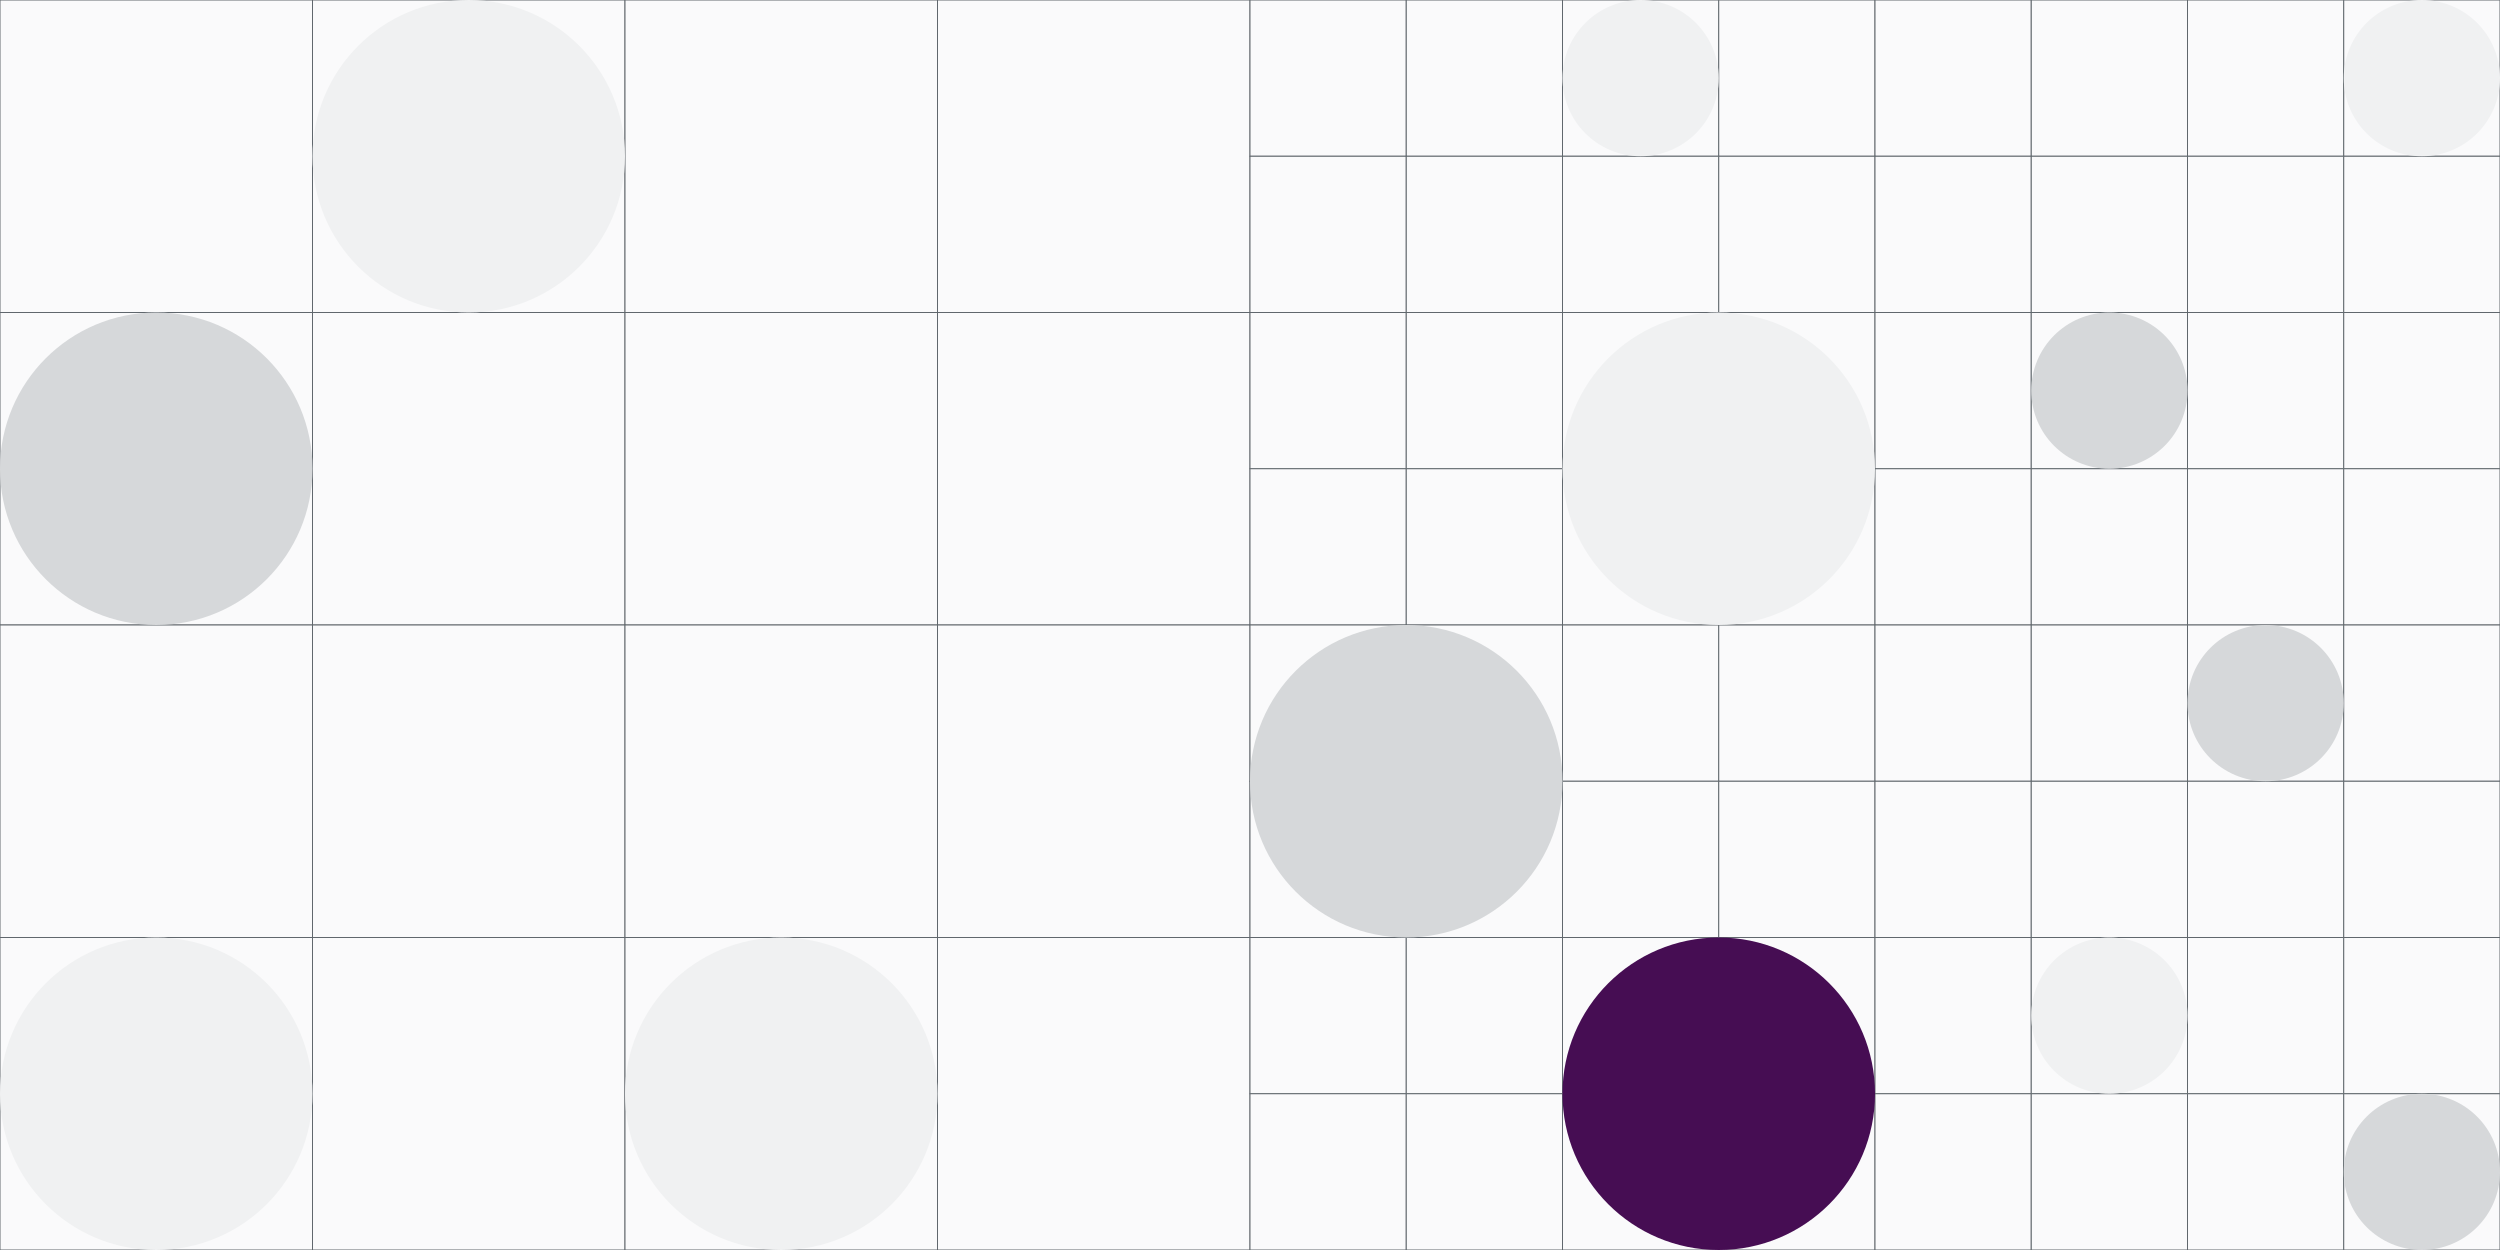
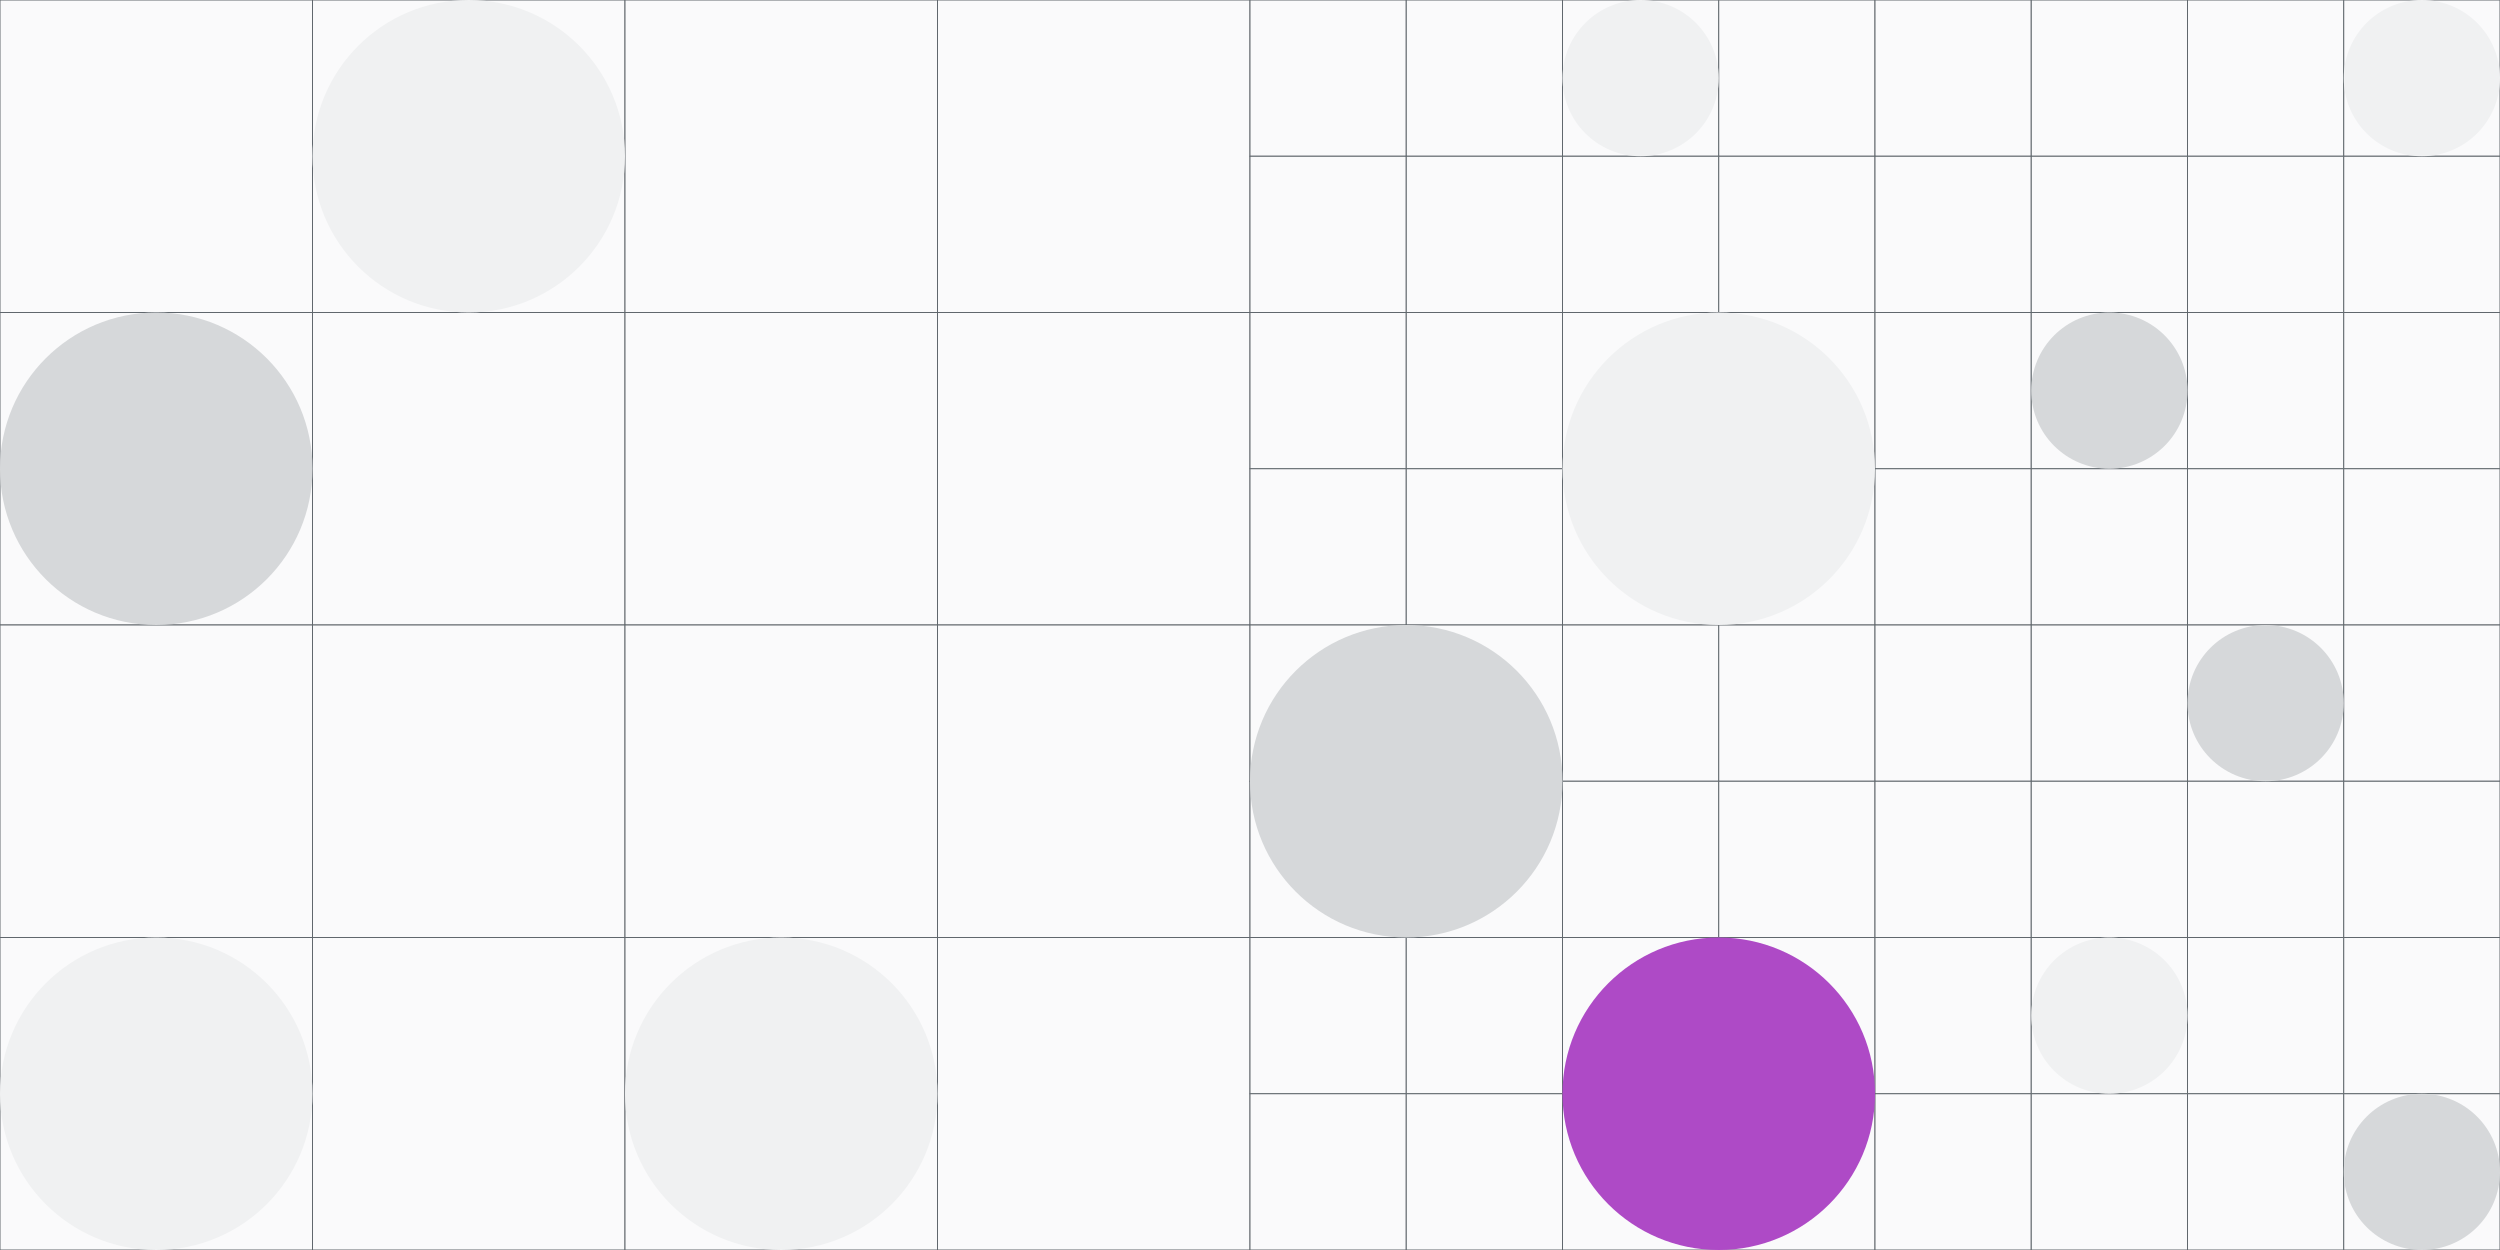
<svg xmlns="http://www.w3.org/2000/svg" width="1280" height="640" viewBox="0 0 1280 640" fill="none">
  <g clip-path="url(#clip0_4383_26320)">
    <rect width="160" height="160" fill="#FAFAFB" />
    <path d="M160 0H0V160H160V0Z" stroke="#5F666B" stroke-width="0.5" stroke-miterlimit="10" />
    <rect width="160" height="160" transform="translate(160)" fill="#FAFAFB" />
    <path d="M320 0H160V160H320V0Z" stroke="#5F666B" stroke-width="0.5" stroke-miterlimit="10" />
    <rect width="160" height="160" transform="translate(320)" fill="#FAFAFB" />
    <path d="M480 0H320V160H480V0Z" stroke="#5F666B" stroke-width="0.5" stroke-miterlimit="10" />
    <rect width="160" height="160" transform="translate(480)" fill="#FAFAFB" />
    <path d="M640 0H480V160H640V0Z" stroke="#5F666B" stroke-width="0.5" stroke-miterlimit="10" />
    <rect width="160" height="160" transform="translate(0 160)" fill="#FAFAFB" />
    <path d="M160 160H0V320H160V160Z" stroke="#5F666B" stroke-width="0.5" stroke-miterlimit="10" />
    <rect width="160" height="160" transform="translate(160 160)" fill="#FAFAFB" />
    <path d="M320 160H160V320H320V160Z" stroke="#5F666B" stroke-width="0.5" stroke-miterlimit="10" />
    <rect width="160" height="160" transform="translate(320 160)" fill="#FAFAFB" />
    <path d="M480 160H320V320H480V160Z" stroke="#5F666B" stroke-width="0.5" stroke-miterlimit="10" />
    <rect width="160" height="160" transform="translate(480 160)" fill="#FAFAFB" />
    <path d="M640 160H480V320H640V160Z" stroke="#5F666B" stroke-width="0.5" stroke-miterlimit="10" />
    <rect width="160" height="160" transform="translate(0 320)" fill="#FAFAFB" />
    <path d="M160 320H0V480H160V320Z" stroke="#5F666B" stroke-width="0.5" stroke-miterlimit="10" />
    <rect width="160" height="160" transform="translate(160 320)" fill="#FAFAFB" />
    <path d="M320 320H160V480H320V320Z" stroke="#5F666B" stroke-width="0.5" stroke-miterlimit="10" />
    <rect width="160" height="160" transform="translate(320 320)" fill="#FAFAFB" />
    <path d="M480 320H320V480H480V320Z" stroke="#5F666B" stroke-width="0.5" stroke-miterlimit="10" />
    <rect width="160" height="160" transform="translate(480 320)" fill="#FAFAFB" />
    <path d="M640 320H480V480H640V320Z" stroke="#5F666B" stroke-width="0.5" stroke-miterlimit="10" />
    <rect width="160" height="160" transform="translate(0 480)" fill="#FAFAFB" />
    <path d="M160 480H0V640H160V480Z" stroke="#5F666B" stroke-width="0.5" stroke-miterlimit="10" />
    <rect width="160" height="160" transform="translate(160 480)" fill="#FAFAFB" />
    <path d="M320 480H160V640H320V480Z" stroke="#5F666B" stroke-width="0.5" stroke-miterlimit="10" />
    <rect width="160" height="160" transform="translate(320 480)" fill="#FAFAFB" />
    <path d="M480 480H320V640H480V480Z" stroke="#5F666B" stroke-width="0.5" stroke-miterlimit="10" />
    <rect width="160" height="160" transform="translate(480 480)" fill="#FAFAFB" />
    <path d="M640 480H480V640H640V480Z" stroke="#5F666B" stroke-width="0.5" stroke-miterlimit="10" />
    <rect width="80" height="80" transform="translate(640)" fill="#FAFAFB" />
    <path d="M720 0H640V80H720V0Z" stroke="#5F666B" stroke-width="0.5" stroke-miterlimit="10" />
    <rect width="80" height="80" transform="translate(720)" fill="#FAFAFB" />
    <path d="M800 0H720V80H800V0Z" stroke="#5F666B" stroke-width="0.5" stroke-miterlimit="10" />
    <rect width="80" height="80" transform="translate(800)" fill="#FAFAFB" />
    <path d="M880 0H800V80H880V0Z" stroke="#5F666B" stroke-width="0.5" stroke-miterlimit="10" />
    <rect width="80" height="80" transform="translate(880)" fill="#FAFAFB" />
    <path d="M960 0H880V80H960V0Z" stroke="#5F666B" stroke-width="0.5" stroke-miterlimit="10" />
    <rect width="80" height="80" transform="translate(960)" fill="#FAFAFB" />
    <path d="M1040 0H960V80H1040V0Z" stroke="#5F666B" stroke-width="0.5" stroke-miterlimit="10" />
    <rect width="80" height="80" transform="translate(1040)" fill="#FAFAFB" />
    <path d="M1120 0H1040V80H1120V0Z" stroke="#5F666B" stroke-width="0.5" stroke-miterlimit="10" />
    <rect width="80" height="80" transform="translate(1120)" fill="#FAFAFB" />
    <path d="M1200 0H1120V80H1200V0Z" stroke="#5F666B" stroke-width="0.5" stroke-miterlimit="10" />
    <rect width="80" height="80" transform="translate(1200)" fill="#FAFAFB" />
    <path d="M1280 0H1200V80H1280V0Z" stroke="#5F666B" stroke-width="0.5" stroke-miterlimit="10" />
    <rect width="80" height="80" transform="translate(640 80)" fill="#FAFAFB" />
    <path d="M720 80H640V160H720V80Z" stroke="#5F666B" stroke-width="0.5" stroke-miterlimit="10" />
    <rect width="80" height="80" transform="translate(720 80)" fill="#FAFAFB" />
    <path d="M800 80H720V160H800V80Z" stroke="#5F666B" stroke-width="0.5" stroke-miterlimit="10" />
    <rect width="80" height="80" transform="translate(800 80)" fill="#FAFAFB" />
    <path d="M880 80H800V160H880V80Z" stroke="#5F666B" stroke-width="0.5" stroke-miterlimit="10" />
    <rect width="80" height="80" transform="translate(880 80)" fill="#FAFAFB" />
    <path d="M960 80H880V160H960V80Z" stroke="#5F666B" stroke-width="0.5" stroke-miterlimit="10" />
    <rect width="80" height="80" transform="translate(960 80)" fill="#FAFAFB" />
    <path d="M1040 80H960V160H1040V80Z" stroke="#5F666B" stroke-width="0.5" stroke-miterlimit="10" />
    <rect width="80" height="80" transform="translate(1040 80)" fill="#FAFAFB" />
    <path d="M1120 80H1040V160H1120V80Z" stroke="#5F666B" stroke-width="0.5" stroke-miterlimit="10" />
    <rect width="80" height="80" transform="translate(1120 80)" fill="#FAFAFB" />
    <path d="M1200 80H1120V160H1200V80Z" stroke="#5F666B" stroke-width="0.5" stroke-miterlimit="10" />
    <rect width="80" height="80" transform="translate(1200 80)" fill="#FAFAFB" />
    <path d="M1280 80H1200V160H1280V80Z" stroke="#5F666B" stroke-width="0.5" stroke-miterlimit="10" />
    <rect width="80" height="80" transform="translate(640 160)" fill="#FAFAFB" />
    <path d="M720 160H640V240H720V160Z" stroke="#5F666B" stroke-width="0.5" stroke-miterlimit="10" />
    <rect width="80" height="80" transform="translate(720 160)" fill="#FAFAFB" />
    <path d="M800 160H720V240H800V160Z" stroke="#5F666B" stroke-width="0.5" stroke-miterlimit="10" />
    <rect width="80" height="80" transform="translate(800 160)" fill="#FAFAFB" />
    <path d="M880 160H800V240H880V160Z" stroke="#5F666B" stroke-width="0.5" stroke-miterlimit="10" />
    <rect width="80" height="80" transform="translate(880 160)" fill="#FAFAFB" />
    <path d="M960 160H880V240H960V160Z" stroke="#5F666B" stroke-width="0.5" stroke-miterlimit="10" />
    <rect width="80" height="80" transform="translate(960 160)" fill="#FAFAFB" />
    <path d="M1040 160H960V240H1040V160Z" stroke="#5F666B" stroke-width="0.5" stroke-miterlimit="10" />
    <rect width="80" height="80" transform="translate(1040 160)" fill="#FAFAFB" />
    <path d="M1120 160H1040V240H1120V160Z" stroke="#5F666B" stroke-width="0.5" stroke-miterlimit="10" />
    <rect width="80" height="80" transform="translate(1120 160)" fill="#FAFAFB" />
    <path d="M1200 160H1120V240H1200V160Z" stroke="#5F666B" stroke-width="0.5" stroke-miterlimit="10" />
    <rect width="80" height="80" transform="translate(1200 160)" fill="#FAFAFB" />
    <path d="M1280 160H1200V240H1280V160Z" stroke="#5F666B" stroke-width="0.5" stroke-miterlimit="10" />
    <rect width="80" height="80" transform="translate(640 240)" fill="#FAFAFB" />
    <path d="M720 240H640V320H720V240Z" stroke="#5F666B" stroke-width="0.5" stroke-miterlimit="10" />
    <rect width="80" height="80" transform="translate(720 240)" fill="#FAFAFB" />
    <path d="M800 240H720V320H800V240Z" stroke="#5F666B" stroke-width="0.5" stroke-miterlimit="10" />
    <rect width="80" height="80" transform="translate(800 240)" fill="#FAFAFB" />
    <path d="M880 240H800V320H880V240Z" stroke="#5F666B" stroke-width="0.5" stroke-miterlimit="10" />
    <rect width="80" height="80" transform="translate(880 240)" fill="#FAFAFB" />
    <path d="M960 240H880V320H960V240Z" stroke="#5F666B" stroke-width="0.5" stroke-miterlimit="10" />
    <rect width="80" height="80" transform="translate(960 240)" fill="#FAFAFB" />
    <path d="M1040 240H960V320H1040V240Z" stroke="#5F666B" stroke-width="0.5" stroke-miterlimit="10" />
    <rect width="80" height="80" transform="translate(1040 240)" fill="#FAFAFB" />
    <path d="M1120 240H1040V320H1120V240Z" stroke="#5F666B" stroke-width="0.5" stroke-miterlimit="10" />
    <rect width="80" height="80" transform="translate(1120 240)" fill="#FAFAFB" />
    <path d="M1200 240H1120V320H1200V240Z" stroke="#5F666B" stroke-width="0.5" stroke-miterlimit="10" />
    <rect width="80" height="80" transform="translate(1200 240)" fill="#FAFAFB" />
    <path d="M1280 240H1200V320H1280V240Z" stroke="#5F666B" stroke-width="0.5" stroke-miterlimit="10" />
    <rect width="80" height="80" transform="translate(640 320)" fill="#FAFAFB" />
    <path d="M720 320H640V400H720V320Z" stroke="#5F666B" stroke-width="0.5" stroke-miterlimit="10" />
    <rect width="80" height="80" transform="translate(720 320)" fill="#FAFAFB" />
    <path d="M800 320H720V400H800V320Z" stroke="#5F666B" stroke-width="0.5" stroke-miterlimit="10" />
    <rect width="80" height="80" transform="translate(800 320)" fill="#FAFAFB" />
    <path d="M880 320H800V400H880V320Z" stroke="#5F666B" stroke-width="0.5" stroke-miterlimit="10" />
    <rect width="80" height="80" transform="translate(880 320)" fill="#FAFAFB" />
    <path d="M960 320H880V400H960V320Z" stroke="#5F666B" stroke-width="0.5" stroke-miterlimit="10" />
    <rect width="80" height="80" transform="translate(960 320)" fill="#FAFAFB" />
    <path d="M1040 320H960V400H1040V320Z" stroke="#5F666B" stroke-width="0.5" stroke-miterlimit="10" />
    <rect width="80" height="80" transform="translate(1040 320)" fill="#FAFAFB" />
    <path d="M1120 320H1040V400H1120V320Z" stroke="#5F666B" stroke-width="0.5" stroke-miterlimit="10" />
    <rect width="80" height="80" transform="translate(1120 320)" fill="#FAFAFB" />
    <path d="M1200 320H1120V400H1200V320Z" stroke="#5F666B" stroke-width="0.5" stroke-miterlimit="10" />
    <rect width="80" height="80" transform="translate(1200 320)" fill="#FAFAFB" />
    <path d="M1280 320H1200V400H1280V320Z" stroke="#5F666B" stroke-width="0.5" stroke-miterlimit="10" />
    <rect width="80" height="80" transform="translate(640 400)" fill="#FAFAFB" />
    <path d="M720 400H640V480H720V400Z" stroke="#5F666B" stroke-width="0.5" stroke-miterlimit="10" />
    <rect width="80" height="80" transform="translate(720 400)" fill="#FAFAFB" />
    <path d="M800 400H720V480H800V400Z" stroke="#5F666B" stroke-width="0.5" stroke-miterlimit="10" />
    <rect width="80" height="80" transform="translate(800 400)" fill="#FAFAFB" />
    <path d="M880 400H800V480H880V400Z" stroke="#5F666B" stroke-width="0.5" stroke-miterlimit="10" />
    <rect width="80" height="80" transform="translate(880 400)" fill="#FAFAFB" />
    <path d="M960 400H880V480H960V400Z" stroke="#5F666B" stroke-width="0.5" stroke-miterlimit="10" />
    <rect width="80" height="80" transform="translate(960 400)" fill="#FAFAFB" />
    <path d="M1040 400H960V480H1040V400Z" stroke="#5F666B" stroke-width="0.5" stroke-miterlimit="10" />
    <rect width="80" height="80" transform="translate(1040 400)" fill="#FAFAFB" />
    <path d="M1120 400H1040V480H1120V400Z" stroke="#5F666B" stroke-width="0.5" stroke-miterlimit="10" />
    <rect width="80" height="80" transform="translate(1120 400)" fill="#FAFAFB" />
    <path d="M1200 400H1120V480H1200V400Z" stroke="#5F666B" stroke-width="0.5" stroke-miterlimit="10" />
    <rect width="80" height="80" transform="translate(1200 400)" fill="#FAFAFB" />
    <path d="M1280 400H1200V480H1280V400Z" stroke="#5F666B" stroke-width="0.5" stroke-miterlimit="10" />
    <rect width="80" height="80" transform="translate(640 480)" fill="#FAFAFB" />
    <path d="M720 480H640V560H720V480Z" stroke="#5F666B" stroke-width="0.5" stroke-miterlimit="10" />
    <rect width="80" height="80" transform="translate(720 480)" fill="#FAFAFB" />
    <path d="M800 480H720V560H800V480Z" stroke="#5F666B" stroke-width="0.5" stroke-miterlimit="10" />
    <rect width="80" height="80" transform="translate(800 480)" fill="#FAFAFB" />
    <path d="M880 480H800V560H880V480Z" stroke="#5F666B" stroke-width="0.5" stroke-miterlimit="10" />
    <rect width="80" height="80" transform="translate(880 480)" fill="#FAFAFB" />
    <path d="M960 480H880V560H960V480Z" stroke="#5F666B" stroke-width="0.5" stroke-miterlimit="10" />
    <rect width="80" height="80" transform="translate(960 480)" fill="#FAFAFB" />
    <path d="M1040 480H960V560H1040V480Z" stroke="#5F666B" stroke-width="0.5" stroke-miterlimit="10" />
    <rect width="80" height="80" transform="translate(1040 480)" fill="#FAFAFB" />
    <path d="M1120 480H1040V560H1120V480Z" stroke="#5F666B" stroke-width="0.5" stroke-miterlimit="10" />
    <rect width="80" height="80" transform="translate(1120 480)" fill="#FAFAFB" />
    <path d="M1200 480H1120V560H1200V480Z" stroke="#5F666B" stroke-width="0.5" stroke-miterlimit="10" />
    <rect width="80" height="80" transform="translate(1200 480)" fill="#FAFAFB" />
    <path d="M1280 480H1200V560H1280V480Z" stroke="#5F666B" stroke-width="0.5" stroke-miterlimit="10" />
    <rect width="80" height="80" transform="translate(640 560)" fill="#FAFAFB" />
    <path d="M720 560H640V640H720V560Z" stroke="#5F666B" stroke-width="0.5" stroke-miterlimit="10" />
    <rect width="80" height="80" transform="translate(720 560)" fill="#FAFAFB" />
    <path d="M800 560H720V640H800V560Z" stroke="#5F666B" stroke-width="0.5" stroke-miterlimit="10" />
    <rect width="80" height="80" transform="translate(800 560)" fill="#FAFAFB" />
    <path d="M880 560H800V640H880V560Z" stroke="#5F666B" stroke-width="0.5" stroke-miterlimit="10" />
    <rect width="80" height="80" transform="translate(880 560)" fill="#FAFAFB" />
    <path d="M960 560H880V640H960V560Z" stroke="#5F666B" stroke-width="0.5" stroke-miterlimit="10" />
    <rect width="80" height="80" transform="translate(960 560)" fill="#FAFAFB" />
    <path d="M1040 560H960V640H1040V560Z" stroke="#5F666B" stroke-width="0.5" stroke-miterlimit="10" />
    <rect width="80" height="80" transform="translate(1040 560)" fill="#FAFAFB" />
    <path d="M1120 560H1040V640H1120V560Z" stroke="#5F666B" stroke-width="0.5" stroke-miterlimit="10" />
    <rect width="80" height="80" transform="translate(1120 560)" fill="#FAFAFB" />
    <path d="M1200 560H1120V640H1200V560Z" stroke="#5F666B" stroke-width="0.5" stroke-miterlimit="10" />
    <rect width="80" height="80" transform="translate(1200 560)" fill="#FAFAFB" />
    <path d="M1280 560H1200V640H1280V560Z" stroke="#5F666B" stroke-width="0.5" stroke-miterlimit="10" />
    <circle cx="1080" cy="520" r="40" fill="#F0F1F2" />
    <circle cx="1160" cy="360" r="40" fill="#D6D8DA" />
    <circle cx="1240" cy="600" r="40" fill="#D6D8DA" />
    <circle cx="1240" cy="40" r="40" fill="#F0F1F2" />
    <circle cx="1080" cy="200" r="40" fill="#D6D8DA" />
    <circle cx="880" cy="240" r="80" fill="#F0F1F2" />
    <circle cx="840" cy="40" r="40" fill="#F0F1F2" />
    <circle cx="80" cy="240" r="80" fill="#D6D8DA" />
    <circle cx="80" cy="560" r="80" fill="#F0F1F2" />
    <circle cx="240" cy="80" r="80" fill="#F0F1F2" />
-     <circle cx="880" cy="560" r="80" fill="#460D53" />
+     <circle cx="880" cy="560" r="80" fill="#AE4AC6" />
    <circle cx="400" cy="560" r="80" fill="#F0F1F2" />
    <circle cx="720" cy="400" r="80" fill="#D6D8DA" />
  </g>
  <defs>
    <clipPath id="clip0_4383_26320">
      <rect width="1280" height="640" fill="white" />
    </clipPath>
  </defs>
</svg>
